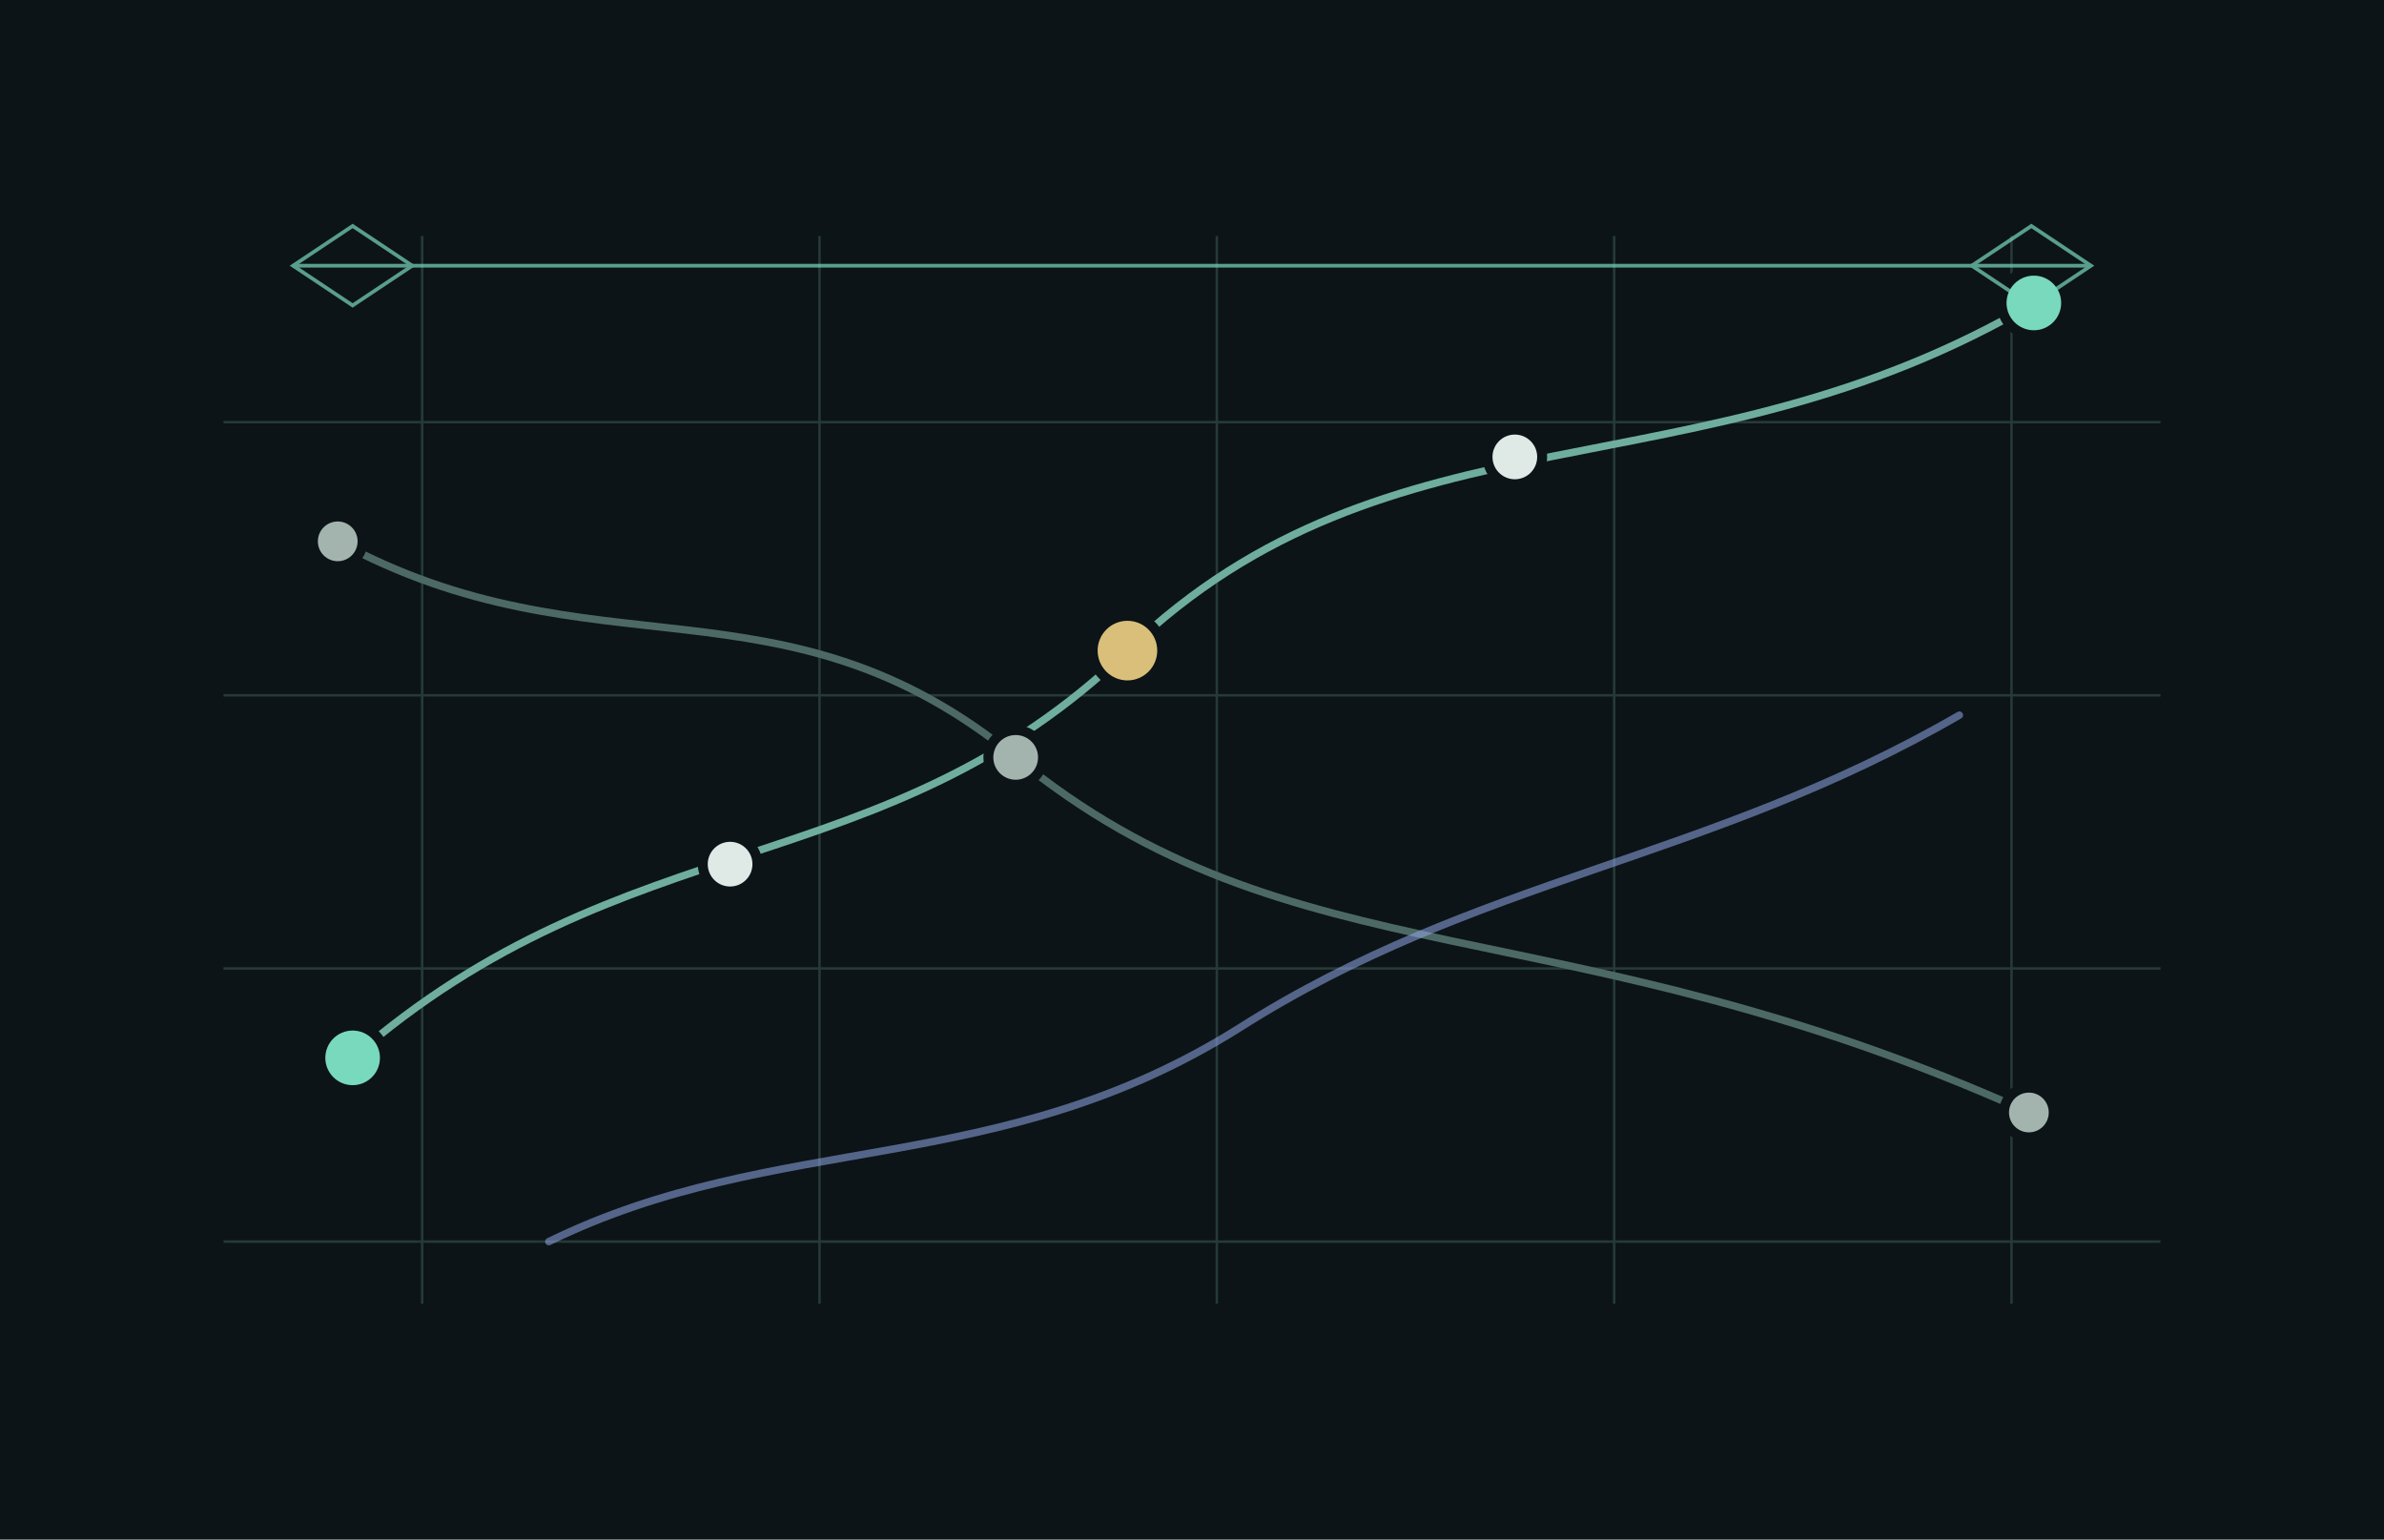
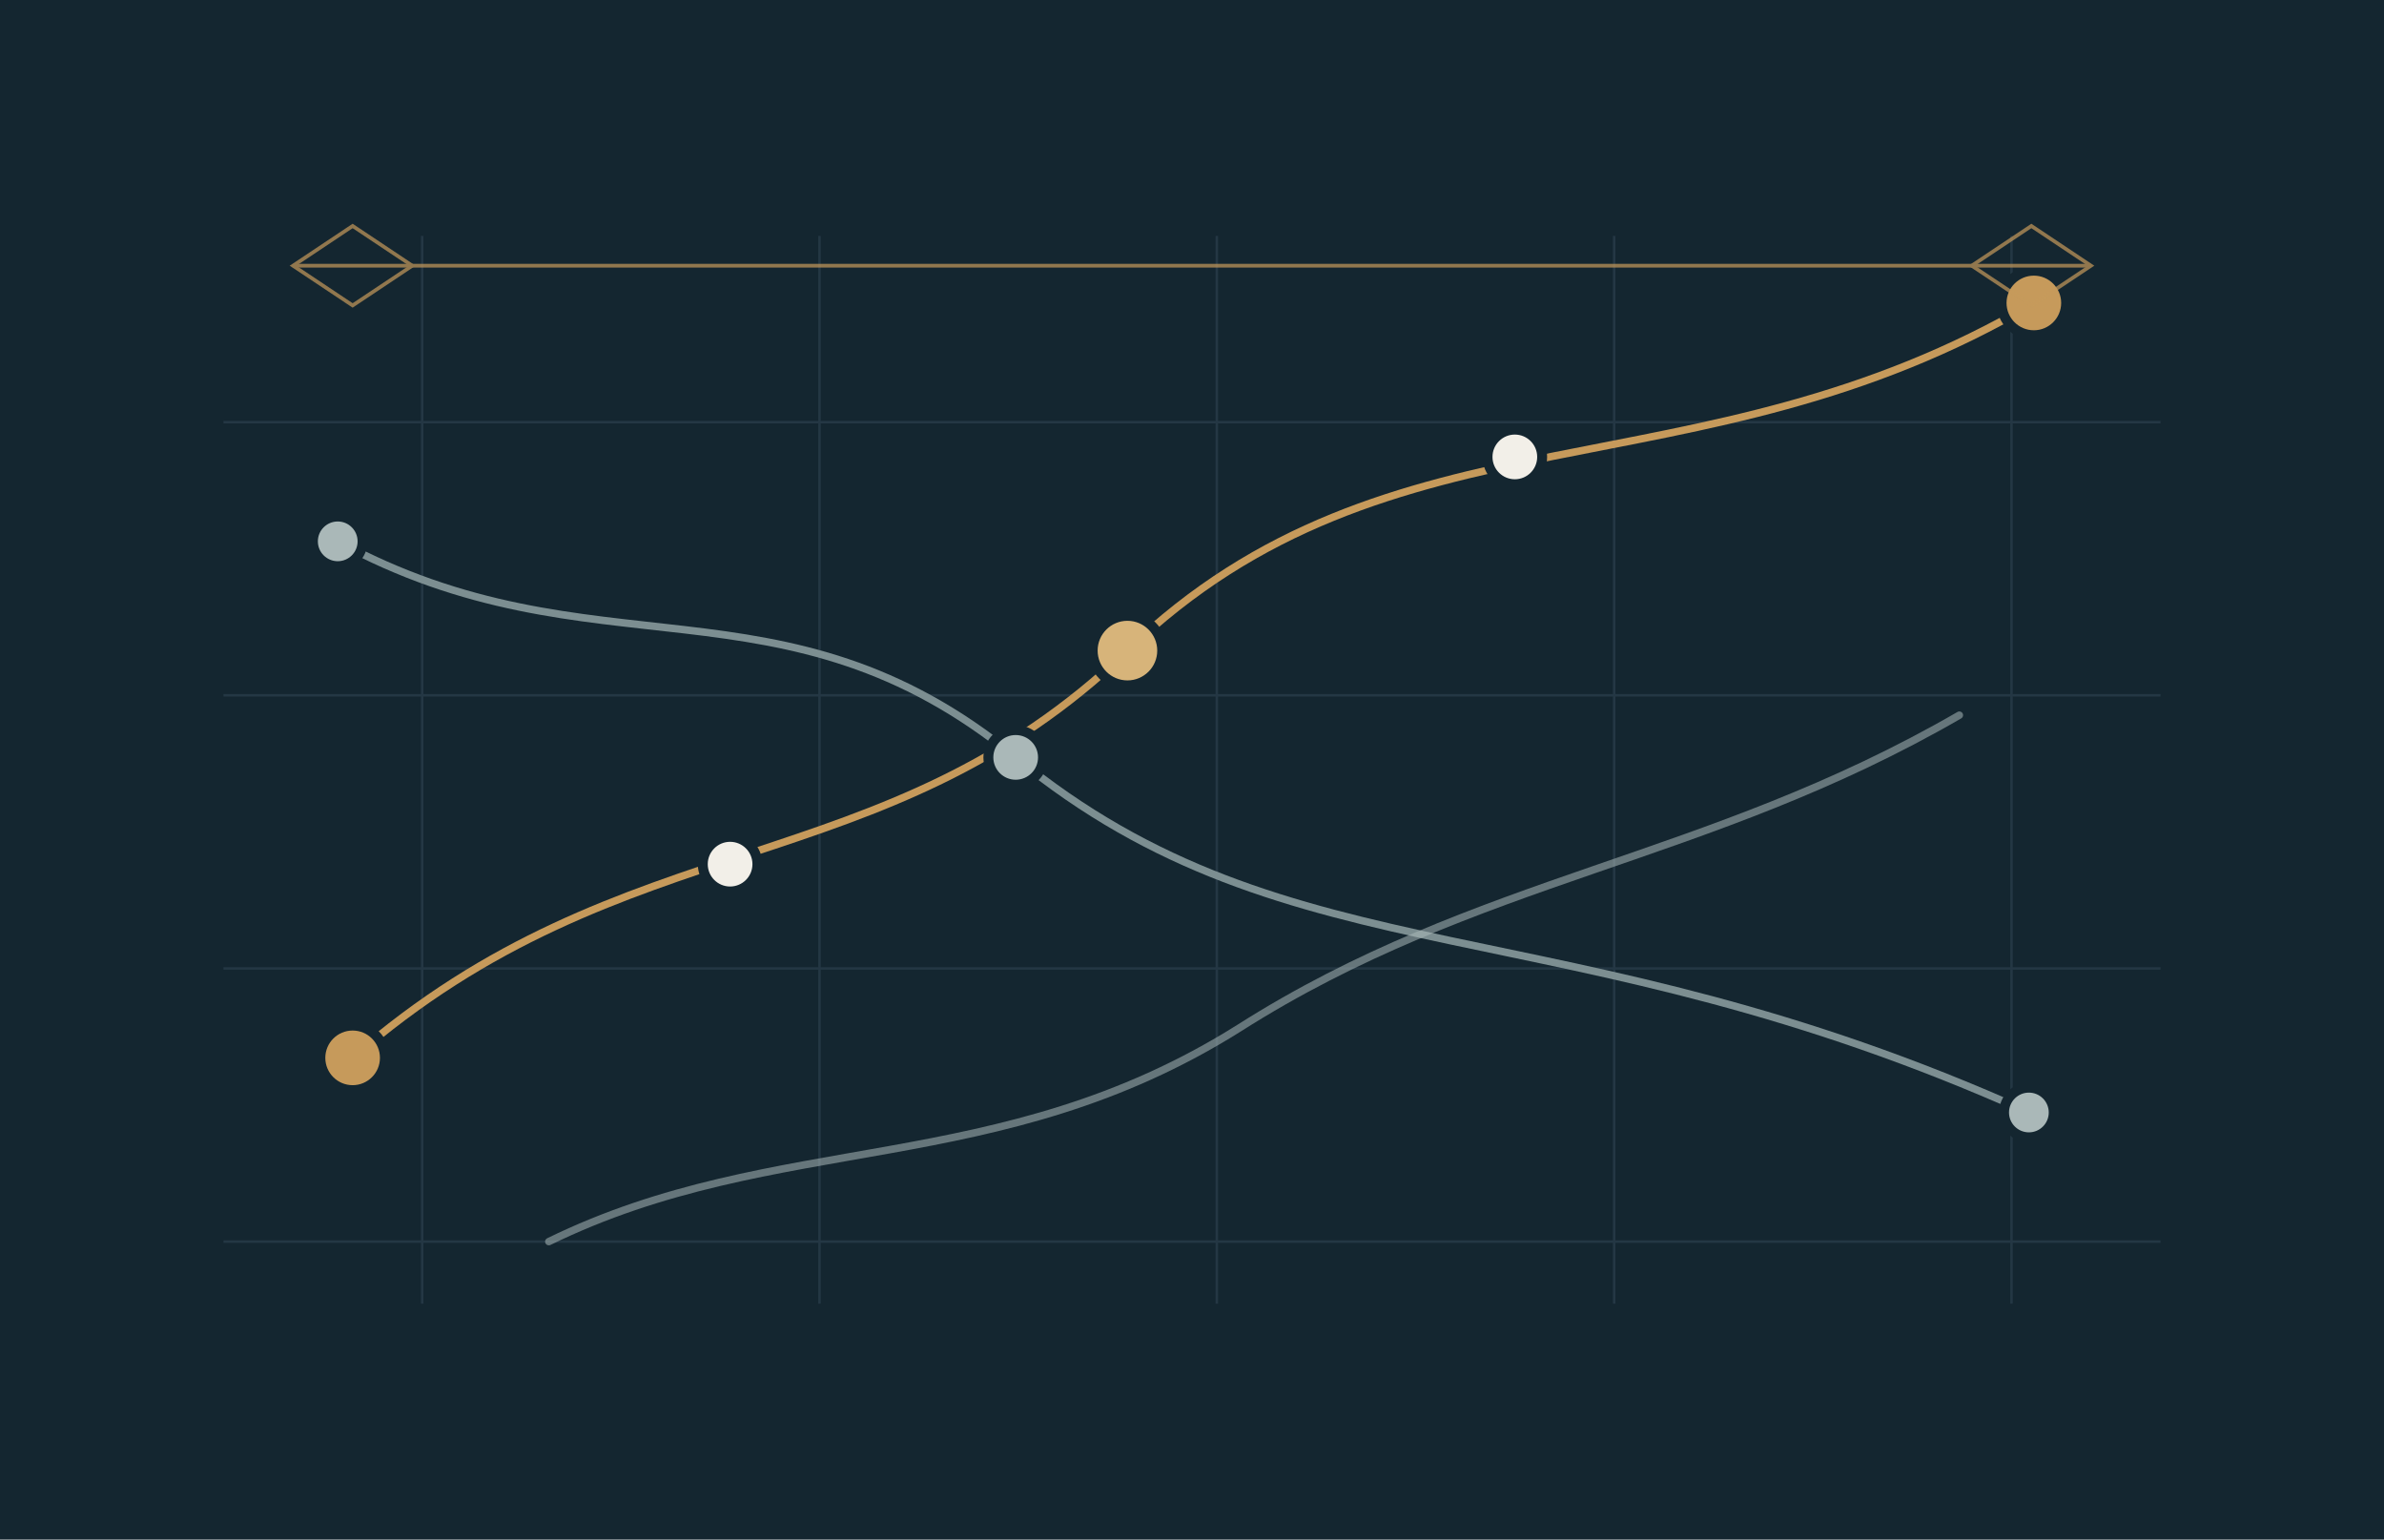
<svg xmlns="http://www.w3.org/2000/svg" width="960" height="620" viewBox="0 0 960 620" role="img" aria-labelledby="title desc">
-   <rect width="960" height="620" fill="#0c1417" />
-   <g fill="none" stroke="#263a37" stroke-width="1">
+   <rect width="960" height="620" fill="#142630" />
+   <g fill="none" stroke="#243744" stroke-width="1">
    <path d="M90 500H870M90 390H870M90 280H870M90 170H870" />
    <path d="M170 95V525M330 95V525M490 95V525M650 95V525M810 95V525" />
  </g>
  <g fill="none" stroke-linecap="round" stroke-width="3">
-     <path d="M142 426C252 330 355 357 454 262C560 160 683 202 819 122" stroke="#6fae9f" />
-     <path d="M136 218C239 274 315 228 409 305C520 396 628 363 817 448" stroke="#4d6965" />
-     <path d="M221 500C313 455 402 475 499 414C595 353 687 347 789 288" stroke="#90a8e8" opacity="0.55" />
+     <path d="M142 426C252 330 355 357 454 262C560 160 683 202 819 122" stroke="#C69A5B" />
+     <path d="M136 218C239 274 315 228 409 305C520 396 628 363 817 448" stroke="#7C8E91" />
+     <path d="M221 500C313 455 402 475 499 414C595 353 687 347 789 288" stroke="#AAB8B8" opacity="0.55" />
  </g>
-   <g stroke="#0c1417" stroke-width="4">
-     <circle cx="142" cy="426" r="13" fill="#79d9bd" />
-     <circle cx="294" cy="348" r="11" fill="#dfeae6" />
-     <circle cx="454" cy="262" r="14" fill="#d9bf79" />
-     <circle cx="610" cy="184" r="11" fill="#dfeae6" />
-     <circle cx="819" cy="122" r="13" fill="#79d9bd" />
-     <circle cx="136" cy="218" r="10" fill="#a3b4af" />
-     <circle cx="409" cy="305" r="11" fill="#a3b4af" />
-     <circle cx="817" cy="448" r="10" fill="#a3b4af" />
+   <g stroke="#142630" stroke-width="4">
+     <circle cx="142" cy="426" r="13" fill="#C69A5B" />
+     <circle cx="294" cy="348" r="11" fill="#F2EFE8" />
+     <circle cx="454" cy="262" r="14" fill="#D7B47A" />
+     <circle cx="610" cy="184" r="11" fill="#F2EFE8" />
+     <circle cx="819" cy="122" r="13" fill="#C69A5B" />
+     <circle cx="136" cy="218" r="10" fill="#AAB8B8" />
+     <circle cx="409" cy="305" r="11" fill="#AAB8B8" />
+     <circle cx="817" cy="448" r="10" fill="#AAB8B8" />
  </g>
-   <g opacity="0.7" fill="none" stroke="#79d9bd" stroke-width="1.5">
+   <g opacity="0.7" fill="none" stroke="#C69A5B" stroke-width="1.5">
    <path d="M118 107H842" />
    <path d="M118 107L142 91L166 107L142 123Z" />
    <path d="M842 107L818 91L794 107L818 123Z" />
  </g>
</svg>
